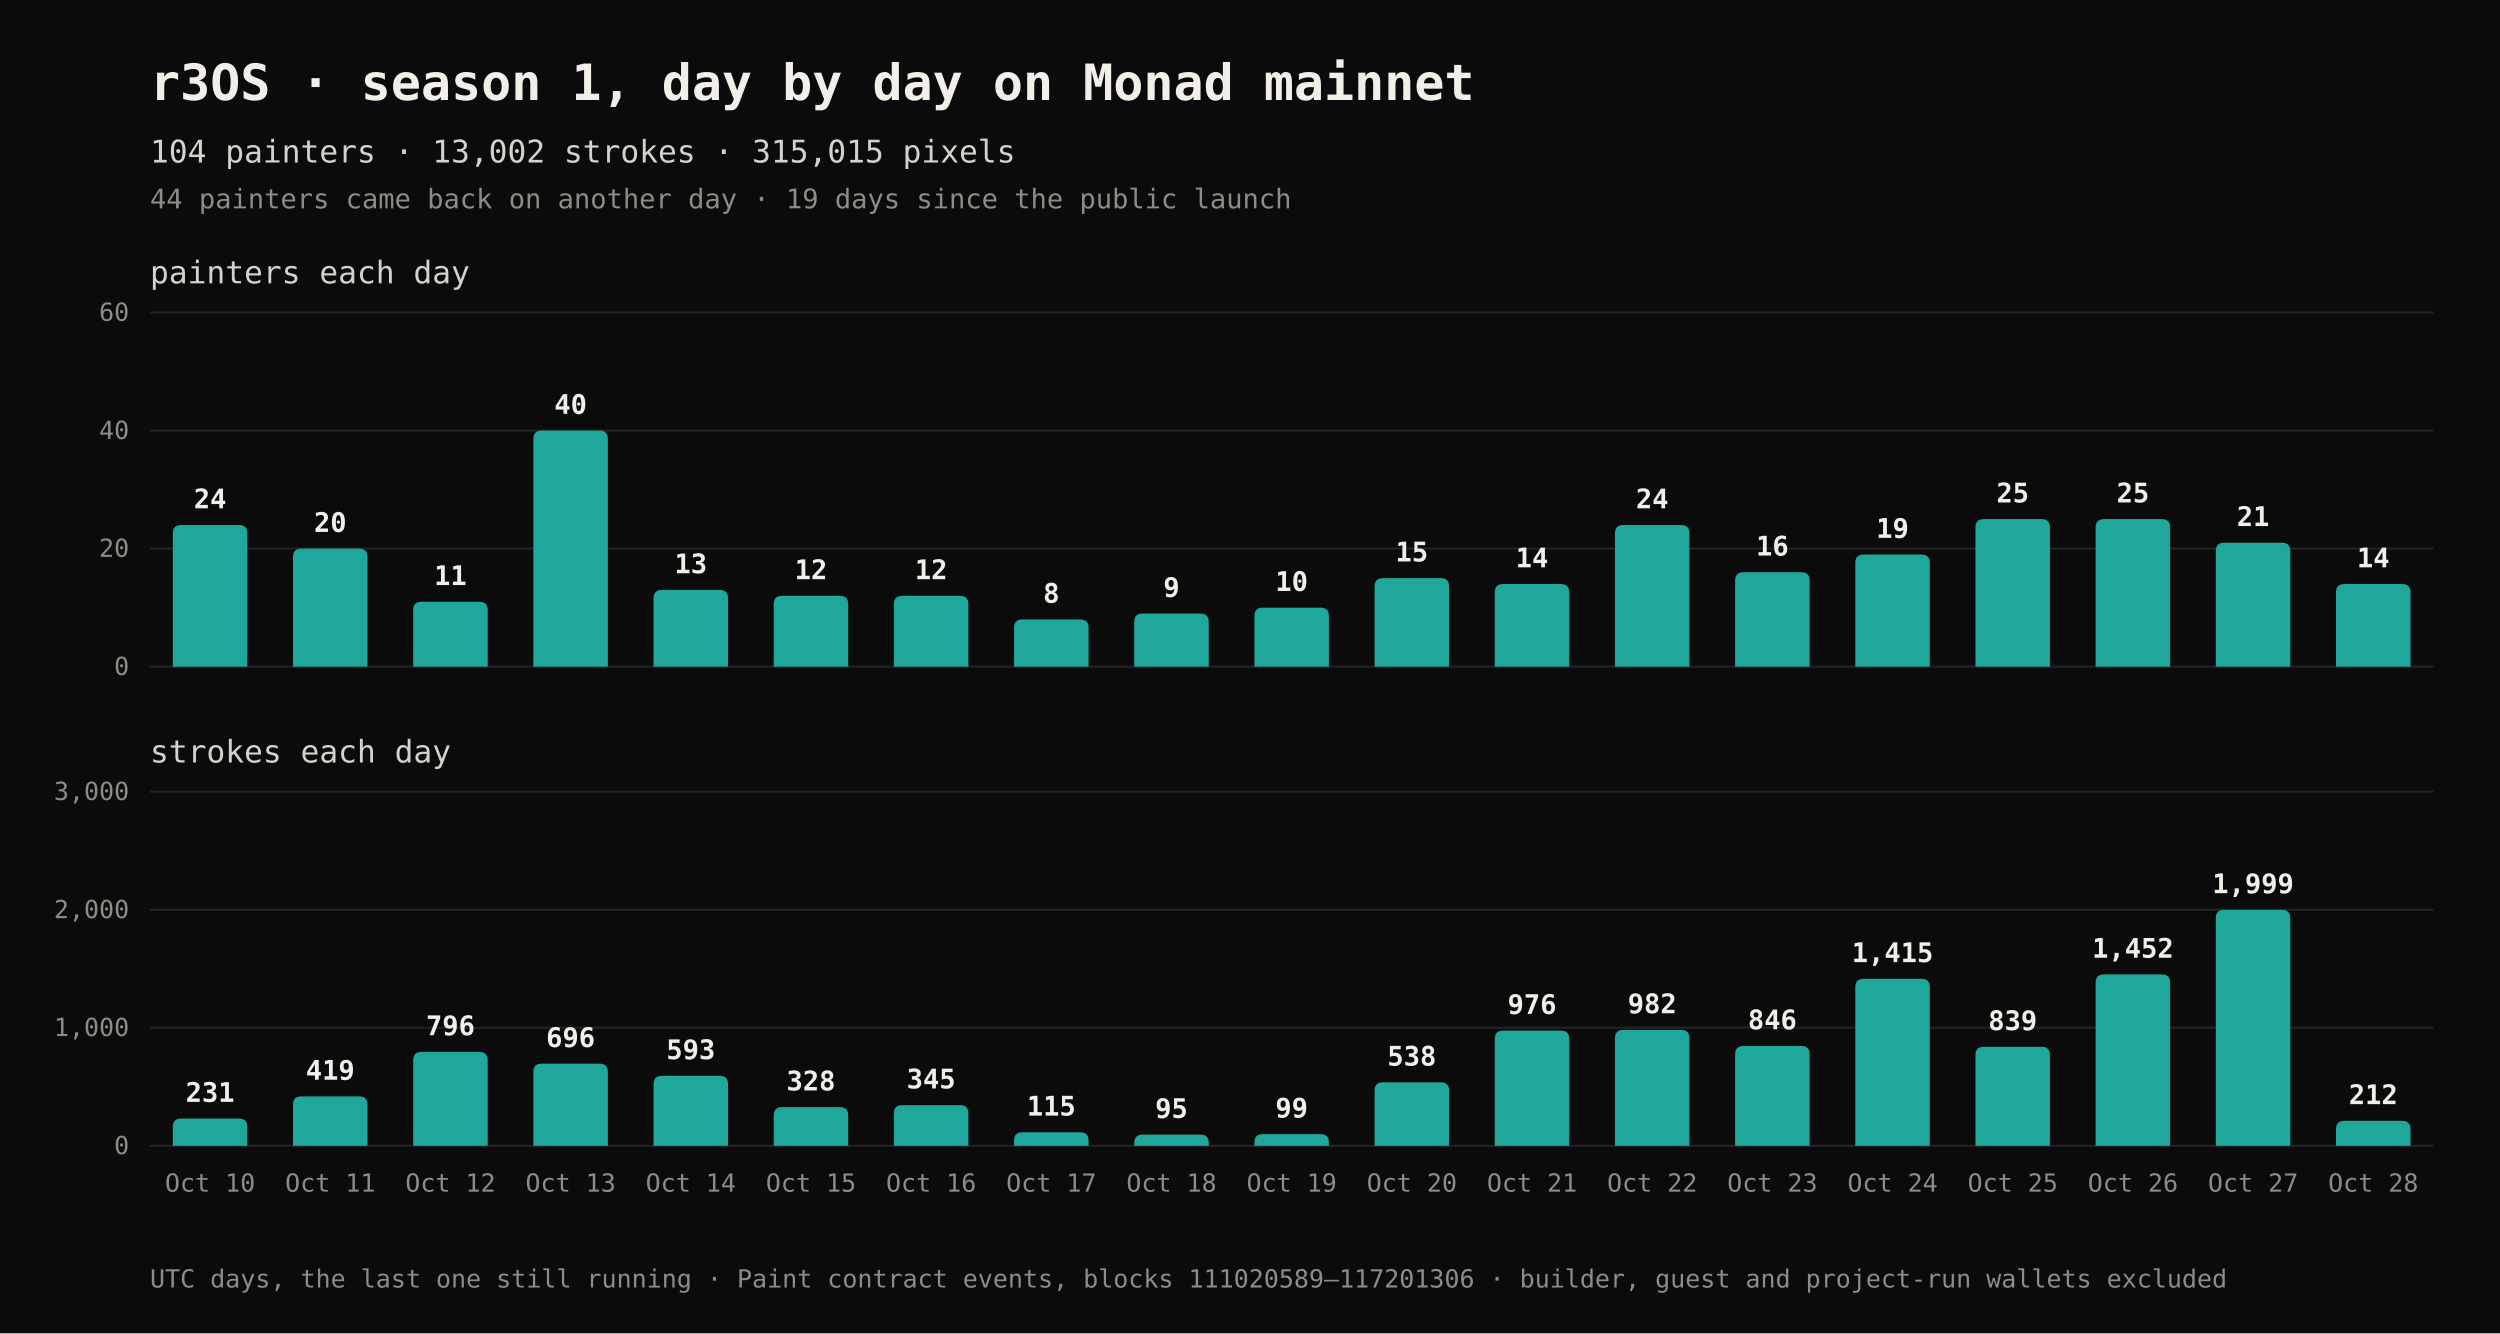
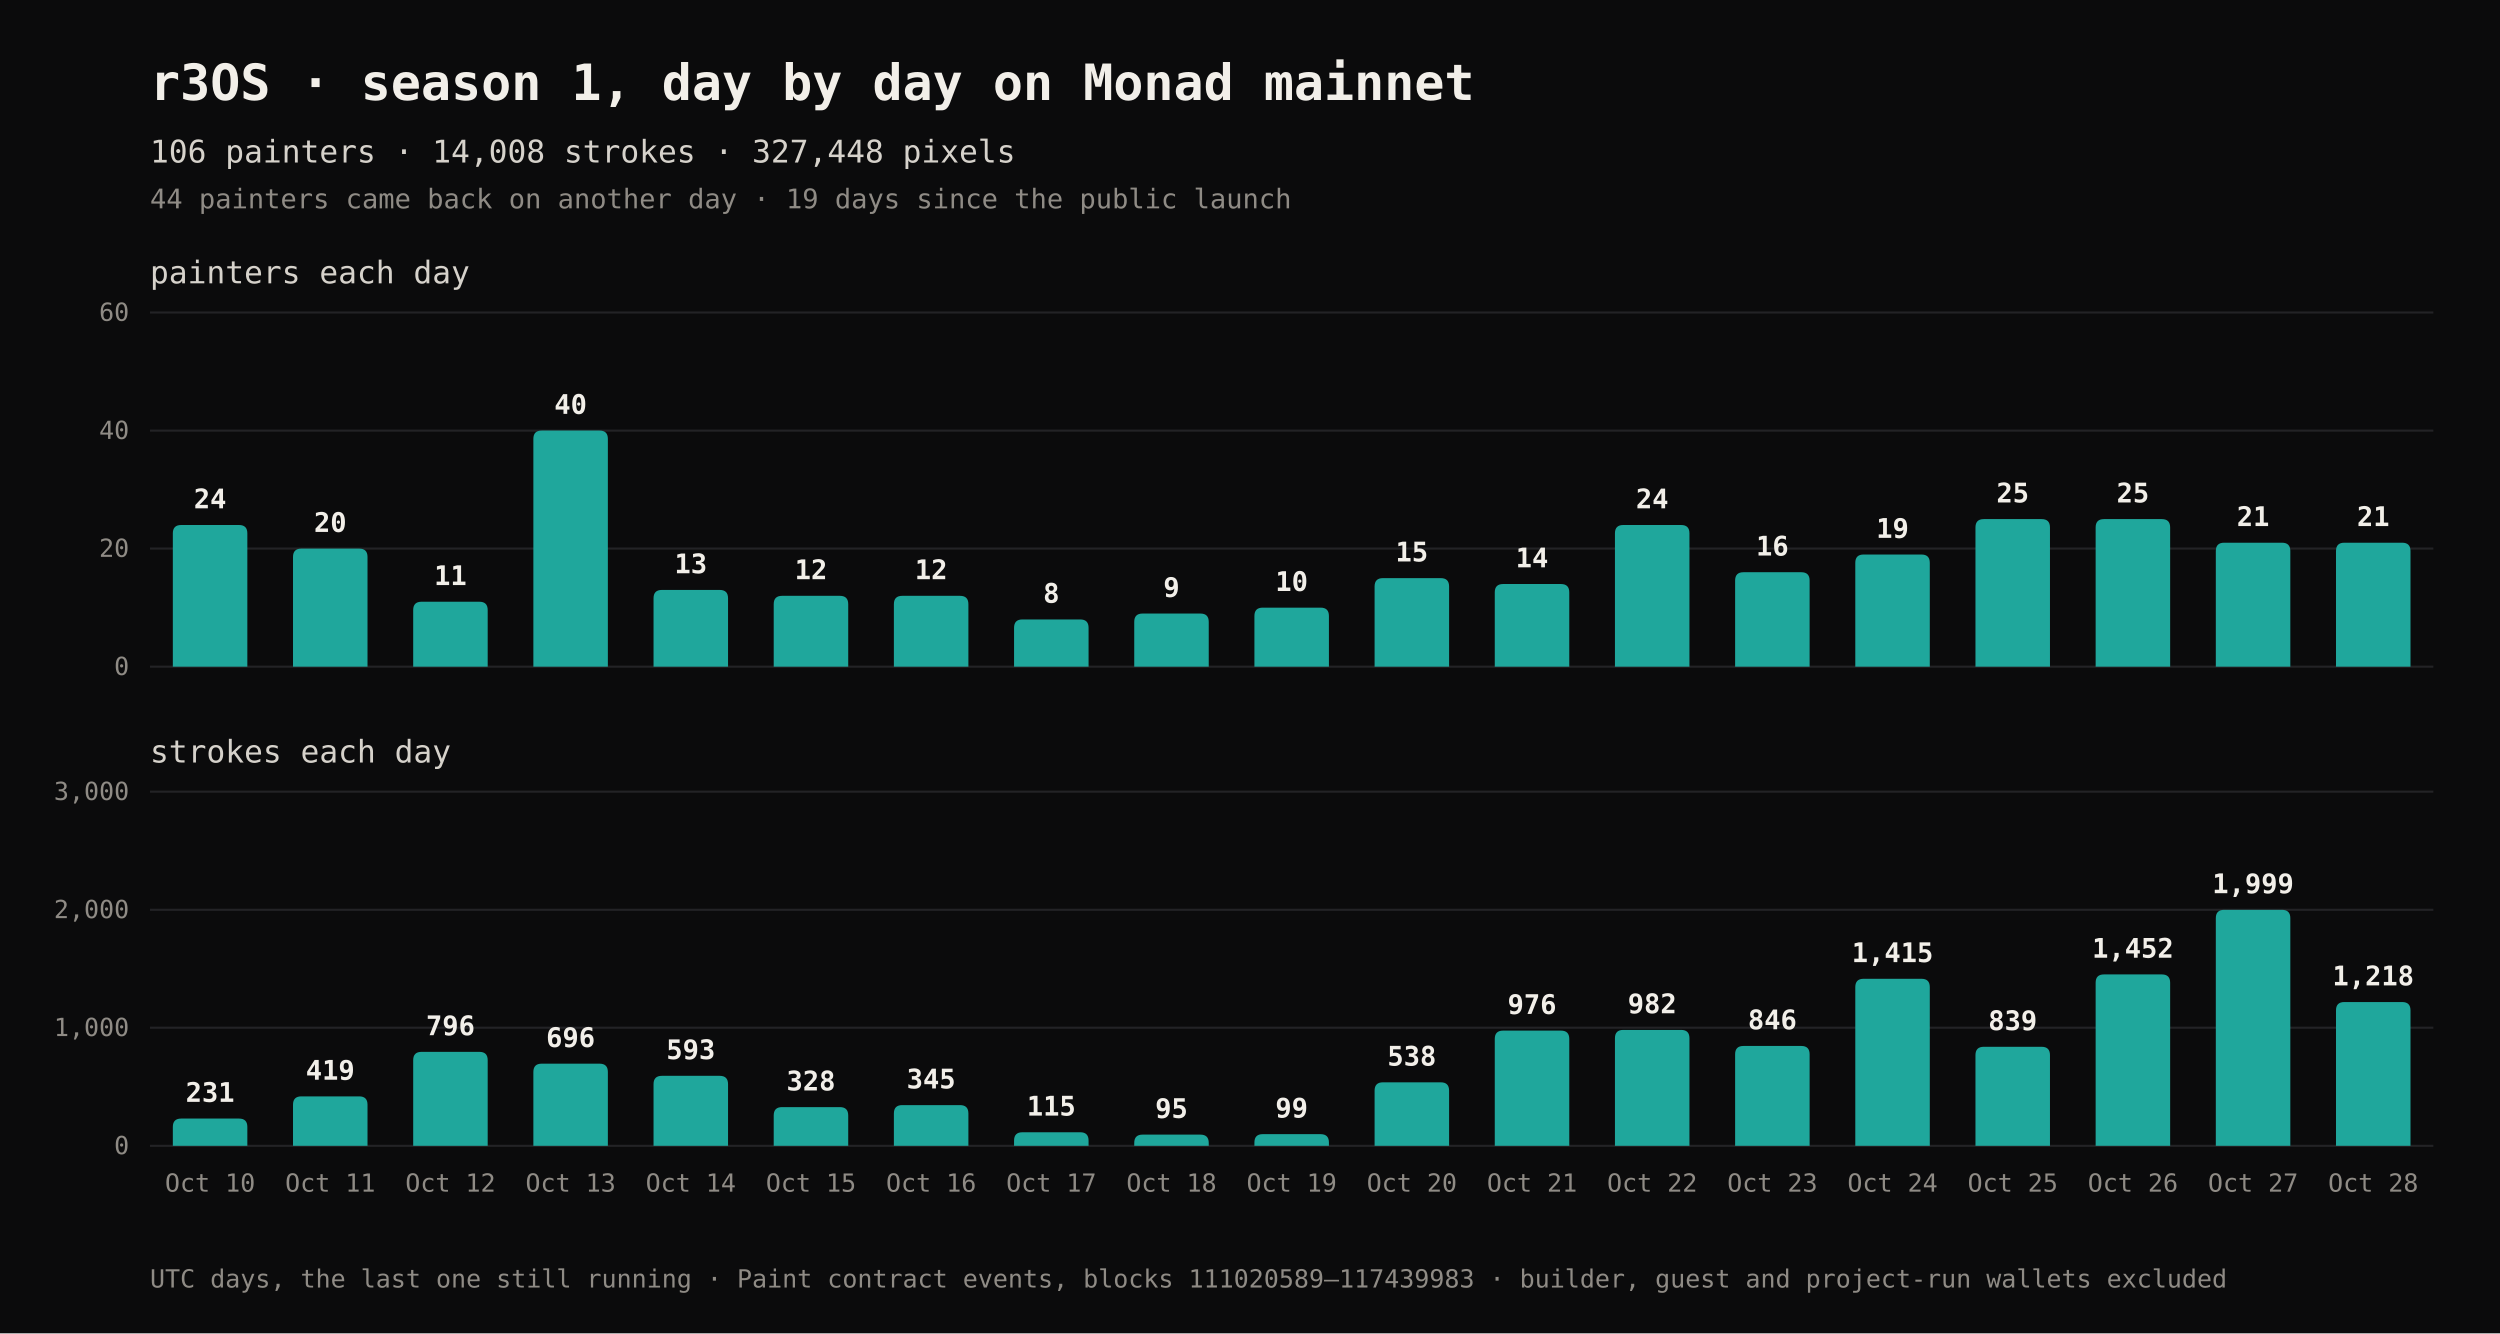
<svg xmlns="http://www.w3.org/2000/svg" width="1200" height="640" viewBox="0 0 1200 640" role="img" aria-labelledby="t d" font-family="'IBM Plex Mono', ui-monospace, SFMono-Regular, Menlo, Consolas, monospace">
  <rect width="1200" height="640" fill="#0b0b0c" />
  <text x="72" y="48" fill="#f2efe9" font-size="24" font-weight="700">r3OS · season 1, day by day on Monad mainnet</text>
-   <text x="72" y="78" fill="#d6d2cb" font-size="15">104 painters · 13,002 strokes · 315,015 pixels</text>
+   <text x="72" y="78" fill="#d6d2cb" font-size="15">106 painters · 14,008 strokes · 327,448 pixels</text>
  <text x="72" y="100" fill="#8f8b85" font-size="13">44 painters came back on another day · 19 days since the public launch</text>
  <text x="72" y="136" fill="#d6d2cb" font-size="15">painters each day</text>
  <line x1="72" x2="1168" y1="320.0" y2="320.0" stroke="#232326" stroke-width="1" />
  <text x="62" y="320.0" dy="4" text-anchor="end" fill="#8f8b85" font-size="12">0</text>
  <line x1="72" x2="1168" y1="263.3" y2="263.3" stroke="#232326" stroke-width="1" />
  <text x="62" y="263.3" dy="4" text-anchor="end" fill="#8f8b85" font-size="12">20</text>
  <line x1="72" x2="1168" y1="206.7" y2="206.7" stroke="#232326" stroke-width="1" />
  <text x="62" y="206.7" dy="4" text-anchor="end" fill="#8f8b85" font-size="12">40</text>
  <line x1="72" x2="1168" y1="150.0" y2="150.0" stroke="#232326" stroke-width="1" />
  <text x="62" y="150.0" dy="4" text-anchor="end" fill="#8f8b85" font-size="12">60</text>
  <path d="M82.96,320V256Q82.96,252 86.96,252H114.724Q118.724,252 118.724,256V320Z" fill="#1fa79c" />
  <text x="100.842" y="244" text-anchor="middle" fill="#f2efe9" font-size="13" font-weight="600">24</text>
  <path d="M140.644,320V267.333Q140.644,263.333 144.644,263.333H172.408Q176.408,263.333 176.408,267.333V320Z" fill="#1fa79c" />
  <text x="158.526" y="255.333" text-anchor="middle" fill="#f2efe9" font-size="13" font-weight="600">20</text>
  <path d="M198.328,320V292.833Q198.328,288.833 202.328,288.833H230.093Q234.093,288.833 234.093,292.833V320Z" fill="#1fa79c" />
  <text x="216.211" y="280.833" text-anchor="middle" fill="#f2efe9" font-size="13" font-weight="600">11</text>
  <path d="M256.013,320V210.667Q256.013,206.667 260.013,206.667H287.777Q291.777,206.667 291.777,210.667V320Z" fill="#1fa79c" />
  <text x="273.895" y="198.667" text-anchor="middle" fill="#f2efe9" font-size="13" font-weight="600">40</text>
  <path d="M313.697,320V287.167Q313.697,283.167 317.697,283.167H345.461Q349.461,283.167 349.461,287.167V320Z" fill="#1fa79c" />
  <text x="331.579" y="275.167" text-anchor="middle" fill="#f2efe9" font-size="13" font-weight="600">13</text>
  <path d="M371.381,320V290Q371.381,286 375.381,286H403.145Q407.145,286 407.145,290V320Z" fill="#1fa79c" />
  <text x="389.263" y="278" text-anchor="middle" fill="#f2efe9" font-size="13" font-weight="600">12</text>
  <path d="M429.065,320V290Q429.065,286 433.065,286H460.829Q464.829,286 464.829,290V320Z" fill="#1fa79c" />
  <text x="446.947" y="278" text-anchor="middle" fill="#f2efe9" font-size="13" font-weight="600">12</text>
  <path d="M486.749,320V301.333Q486.749,297.333 490.749,297.333H518.514Q522.514,297.333 522.514,301.333V320Z" fill="#1fa79c" />
  <text x="504.632" y="289.333" text-anchor="middle" fill="#f2efe9" font-size="13" font-weight="600">8</text>
  <path d="M544.434,320V298.5Q544.434,294.5 548.434,294.5H576.198Q580.198,294.5 580.198,298.5V320Z" fill="#1fa79c" />
  <text x="562.316" y="286.5" text-anchor="middle" fill="#f2efe9" font-size="13" font-weight="600">9</text>
  <path d="M602.118,320V295.667Q602.118,291.667 606.118,291.667H633.882Q637.882,291.667 637.882,295.667V320Z" fill="#1fa79c" />
  <text x="620" y="283.667" text-anchor="middle" fill="#f2efe9" font-size="13" font-weight="600">10</text>
  <path d="M659.802,320V281.5Q659.802,277.5 663.802,277.5H691.566Q695.566,277.5 695.566,281.5V320Z" fill="#1fa79c" />
  <text x="677.684" y="269.5" text-anchor="middle" fill="#f2efe9" font-size="13" font-weight="600">15</text>
  <path d="M717.486,320V284.333Q717.486,280.333 721.486,280.333H749.251Q753.251,280.333 753.251,284.333V320Z" fill="#1fa79c" />
  <text x="735.368" y="272.333" text-anchor="middle" fill="#f2efe9" font-size="13" font-weight="600">14</text>
  <path d="M775.171,320V256Q775.171,252 779.171,252H806.935Q810.935,252 810.935,256V320Z" fill="#1fa79c" />
  <text x="793.053" y="244" text-anchor="middle" fill="#f2efe9" font-size="13" font-weight="600">24</text>
  <path d="M832.855,320V278.667Q832.855,274.667 836.855,274.667H864.619Q868.619,274.667 868.619,278.667V320Z" fill="#1fa79c" />
  <text x="850.737" y="266.667" text-anchor="middle" fill="#f2efe9" font-size="13" font-weight="600">16</text>
  <path d="M890.539,320V270.167Q890.539,266.167 894.539,266.167H922.303Q926.303,266.167 926.303,270.167V320Z" fill="#1fa79c" />
  <text x="908.421" y="258.167" text-anchor="middle" fill="#f2efe9" font-size="13" font-weight="600">19</text>
  <path d="M948.223,320V253.167Q948.223,249.167 952.223,249.167H979.987Q983.987,249.167 983.987,253.167V320Z" fill="#1fa79c" />
  <text x="966.105" y="241.167" text-anchor="middle" fill="#f2efe9" font-size="13" font-weight="600">25</text>
  <path d="M1005.907,320V253.167Q1005.907,249.167 1009.907,249.167H1037.672Q1041.672,249.167 1041.672,253.167V320Z" fill="#1fa79c" />
  <text x="1023.789" y="241.167" text-anchor="middle" fill="#f2efe9" font-size="13" font-weight="600">25</text>
  <path d="M1063.592,320V264.5Q1063.592,260.5 1067.592,260.5H1095.356Q1099.356,260.5 1099.356,264.5V320Z" fill="#1fa79c" />
  <text x="1081.474" y="252.5" text-anchor="middle" fill="#f2efe9" font-size="13" font-weight="600">21</text>
-   <path d="M1121.276,320V284.333Q1121.276,280.333 1125.276,280.333H1153.04Q1157.04,280.333 1157.04,284.333V320Z" fill="#1fa79c" />
-   <text x="1139.158" y="272.333" text-anchor="middle" fill="#f2efe9" font-size="13" font-weight="600">14</text>
+   <path d="M1121.276,320V264.5Q1121.276,260.5 1125.276,260.5H1153.04Q1157.04,260.5 1157.04,264.5V320Z" fill="#1fa79c" />
+   <text x="1139.158" y="252.5" text-anchor="middle" fill="#f2efe9" font-size="13" font-weight="600">21</text>
  <text x="72" y="366" fill="#d6d2cb" font-size="15">strokes each day</text>
  <line x1="72" x2="1168" y1="550.0" y2="550.0" stroke="#232326" stroke-width="1" />
  <text x="62" y="550.0" dy="4" text-anchor="end" fill="#8f8b85" font-size="12">0</text>
  <line x1="72" x2="1168" y1="493.3" y2="493.3" stroke="#232326" stroke-width="1" />
  <text x="62" y="493.3" dy="4" text-anchor="end" fill="#8f8b85" font-size="12">1,000</text>
  <line x1="72" x2="1168" y1="436.7" y2="436.7" stroke="#232326" stroke-width="1" />
  <text x="62" y="436.7" dy="4" text-anchor="end" fill="#8f8b85" font-size="12">2,000</text>
  <line x1="72" x2="1168" y1="380.0" y2="380.0" stroke="#232326" stroke-width="1" />
  <text x="62" y="380.0" dy="4" text-anchor="end" fill="#8f8b85" font-size="12">3,000</text>
  <path d="M82.96,550V540.91Q82.96,536.91 86.96,536.91H114.724Q118.724,536.91 118.724,540.91V550Z" fill="#1fa79c" />
  <text x="100.842" y="528.91" text-anchor="middle" fill="#f2efe9" font-size="13" font-weight="600">231</text>
  <text x="100.842" y="572" text-anchor="middle" fill="#8f8b85" font-size="12">Oct 10</text>
  <path d="M140.644,550V530.257Q140.644,526.257 144.644,526.257H172.408Q176.408,526.257 176.408,530.257V550Z" fill="#1fa79c" />
  <text x="158.526" y="518.257" text-anchor="middle" fill="#f2efe9" font-size="13" font-weight="600">419</text>
  <text x="158.526" y="572" text-anchor="middle" fill="#8f8b85" font-size="12">Oct 11</text>
  <path d="M198.328,550V508.893Q198.328,504.893 202.328,504.893H230.093Q234.093,504.893 234.093,508.893V550Z" fill="#1fa79c" />
  <text x="216.211" y="496.893" text-anchor="middle" fill="#f2efe9" font-size="13" font-weight="600">796</text>
  <text x="216.211" y="572" text-anchor="middle" fill="#8f8b85" font-size="12">Oct 12</text>
  <path d="M256.013,550V514.56Q256.013,510.56 260.013,510.56H287.777Q291.777,510.56 291.777,514.56V550Z" fill="#1fa79c" />
  <text x="273.895" y="502.56" text-anchor="middle" fill="#f2efe9" font-size="13" font-weight="600">696</text>
  <text x="273.895" y="572" text-anchor="middle" fill="#8f8b85" font-size="12">Oct 13</text>
  <path d="M313.697,550V520.397Q313.697,516.397 317.697,516.397H345.461Q349.461,516.397 349.461,520.397V550Z" fill="#1fa79c" />
  <text x="331.579" y="508.397" text-anchor="middle" fill="#f2efe9" font-size="13" font-weight="600">593</text>
  <text x="331.579" y="572" text-anchor="middle" fill="#8f8b85" font-size="12">Oct 14</text>
  <path d="M371.381,550V535.413Q371.381,531.413 375.381,531.413H403.145Q407.145,531.413 407.145,535.413V550Z" fill="#1fa79c" />
  <text x="389.263" y="523.413" text-anchor="middle" fill="#f2efe9" font-size="13" font-weight="600">328</text>
  <text x="389.263" y="572" text-anchor="middle" fill="#8f8b85" font-size="12">Oct 15</text>
  <path d="M429.065,550V534.45Q429.065,530.45 433.065,530.45H460.829Q464.829,530.45 464.829,534.45V550Z" fill="#1fa79c" />
  <text x="446.947" y="522.45" text-anchor="middle" fill="#f2efe9" font-size="13" font-weight="600">345</text>
  <text x="446.947" y="572" text-anchor="middle" fill="#8f8b85" font-size="12">Oct 16</text>
  <path d="M486.749,550V547.483Q486.749,543.483 490.749,543.483H518.514Q522.514,543.483 522.514,547.483V550Z" fill="#1fa79c" />
  <text x="504.632" y="535.483" text-anchor="middle" fill="#f2efe9" font-size="13" font-weight="600">115</text>
  <text x="504.632" y="572" text-anchor="middle" fill="#8f8b85" font-size="12">Oct 17</text>
  <path d="M544.434,550V548.617Q544.434,544.617 548.434,544.617H576.198Q580.198,544.617 580.198,548.617V550Z" fill="#1fa79c" />
  <text x="562.316" y="536.617" text-anchor="middle" fill="#f2efe9" font-size="13" font-weight="600">95</text>
  <text x="562.316" y="572" text-anchor="middle" fill="#8f8b85" font-size="12">Oct 18</text>
  <path d="M602.118,550V548.39Q602.118,544.39 606.118,544.39H633.882Q637.882,544.39 637.882,548.39V550Z" fill="#1fa79c" />
  <text x="620" y="536.39" text-anchor="middle" fill="#f2efe9" font-size="13" font-weight="600">99</text>
  <text x="620" y="572" text-anchor="middle" fill="#8f8b85" font-size="12">Oct 19</text>
  <path d="M659.802,550V523.513Q659.802,519.513 663.802,519.513H691.566Q695.566,519.513 695.566,523.513V550Z" fill="#1fa79c" />
  <text x="677.684" y="511.513" text-anchor="middle" fill="#f2efe9" font-size="13" font-weight="600">538</text>
  <text x="677.684" y="572" text-anchor="middle" fill="#8f8b85" font-size="12">Oct 20</text>
  <path d="M717.486,550V498.693Q717.486,494.693 721.486,494.693H749.251Q753.251,494.693 753.251,498.693V550Z" fill="#1fa79c" />
  <text x="735.368" y="486.693" text-anchor="middle" fill="#f2efe9" font-size="13" font-weight="600">976</text>
  <text x="735.368" y="572" text-anchor="middle" fill="#8f8b85" font-size="12">Oct 21</text>
  <path d="M775.171,550V498.353Q775.171,494.353 779.171,494.353H806.935Q810.935,494.353 810.935,498.353V550Z" fill="#1fa79c" />
  <text x="793.053" y="486.353" text-anchor="middle" fill="#f2efe9" font-size="13" font-weight="600">982</text>
  <text x="793.053" y="572" text-anchor="middle" fill="#8f8b85" font-size="12">Oct 22</text>
  <path d="M832.855,550V506.06Q832.855,502.06 836.855,502.06H864.619Q868.619,502.06 868.619,506.06V550Z" fill="#1fa79c" />
  <text x="850.737" y="494.06" text-anchor="middle" fill="#f2efe9" font-size="13" font-weight="600">846</text>
  <text x="850.737" y="572" text-anchor="middle" fill="#8f8b85" font-size="12">Oct 23</text>
  <path d="M890.539,550V473.817Q890.539,469.817 894.539,469.817H922.303Q926.303,469.817 926.303,473.817V550Z" fill="#1fa79c" />
  <text x="908.421" y="461.817" text-anchor="middle" fill="#f2efe9" font-size="13" font-weight="600">1,415</text>
  <text x="908.421" y="572" text-anchor="middle" fill="#8f8b85" font-size="12">Oct 24</text>
  <path d="M948.223,550V506.457Q948.223,502.457 952.223,502.457H979.987Q983.987,502.457 983.987,506.457V550Z" fill="#1fa79c" />
  <text x="966.105" y="494.457" text-anchor="middle" fill="#f2efe9" font-size="13" font-weight="600">839</text>
  <text x="966.105" y="572" text-anchor="middle" fill="#8f8b85" font-size="12">Oct 25</text>
  <path d="M1005.907,550V471.72Q1005.907,467.72 1009.907,467.72H1037.672Q1041.672,467.72 1041.672,471.72V550Z" fill="#1fa79c" />
  <text x="1023.789" y="459.72" text-anchor="middle" fill="#f2efe9" font-size="13" font-weight="600">1,452</text>
  <text x="1023.789" y="572" text-anchor="middle" fill="#8f8b85" font-size="12">Oct 26</text>
  <path d="M1063.592,550V440.723Q1063.592,436.723 1067.592,436.723H1095.356Q1099.356,436.723 1099.356,440.723V550Z" fill="#1fa79c" />
  <text x="1081.474" y="428.723" text-anchor="middle" fill="#f2efe9" font-size="13" font-weight="600">1,999</text>
  <text x="1081.474" y="572" text-anchor="middle" fill="#8f8b85" font-size="12">Oct 27</text>
-   <path d="M1121.276,550V541.987Q1121.276,537.987 1125.276,537.987H1153.04Q1157.04,537.987 1157.04,541.987V550Z" fill="#1fa79c" />
-   <text x="1139.158" y="529.987" text-anchor="middle" fill="#f2efe9" font-size="13" font-weight="600">212</text>
+   <path d="M1121.276,550V484.98Q1121.276,480.98 1125.276,480.98H1153.04Q1157.04,480.98 1157.04,484.98V550Z" fill="#1fa79c" />
+   <text x="1139.158" y="472.98" text-anchor="middle" fill="#f2efe9" font-size="13" font-weight="600">1,218</text>
  <text x="1139.158" y="572" text-anchor="middle" fill="#8f8b85" font-size="12">Oct 28</text>
-   <text x="72" y="618" fill="#8f8b85" font-size="12">UTC days, the last one still running · Paint contract events, blocks 111020589–117201306 · builder, guest and project-run wallets excluded</text>
+   <text x="72" y="618" fill="#8f8b85" font-size="12">UTC days, the last one still running · Paint contract events, blocks 111020589–117439983 · builder, guest and project-run wallets excluded</text>
</svg>
